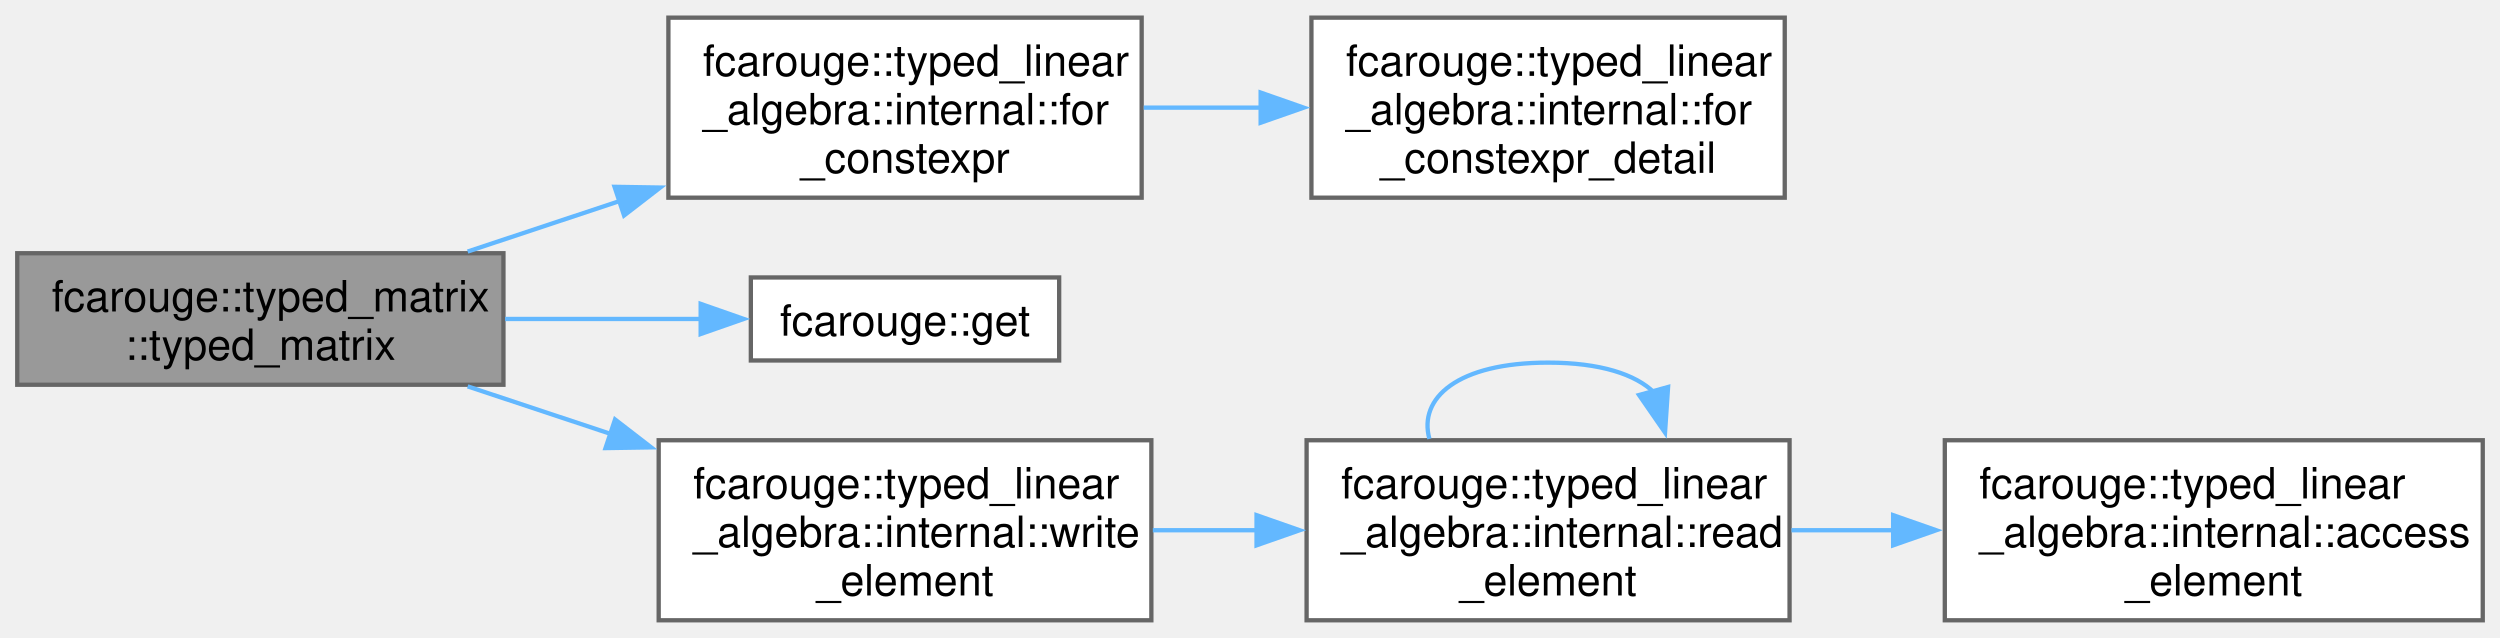
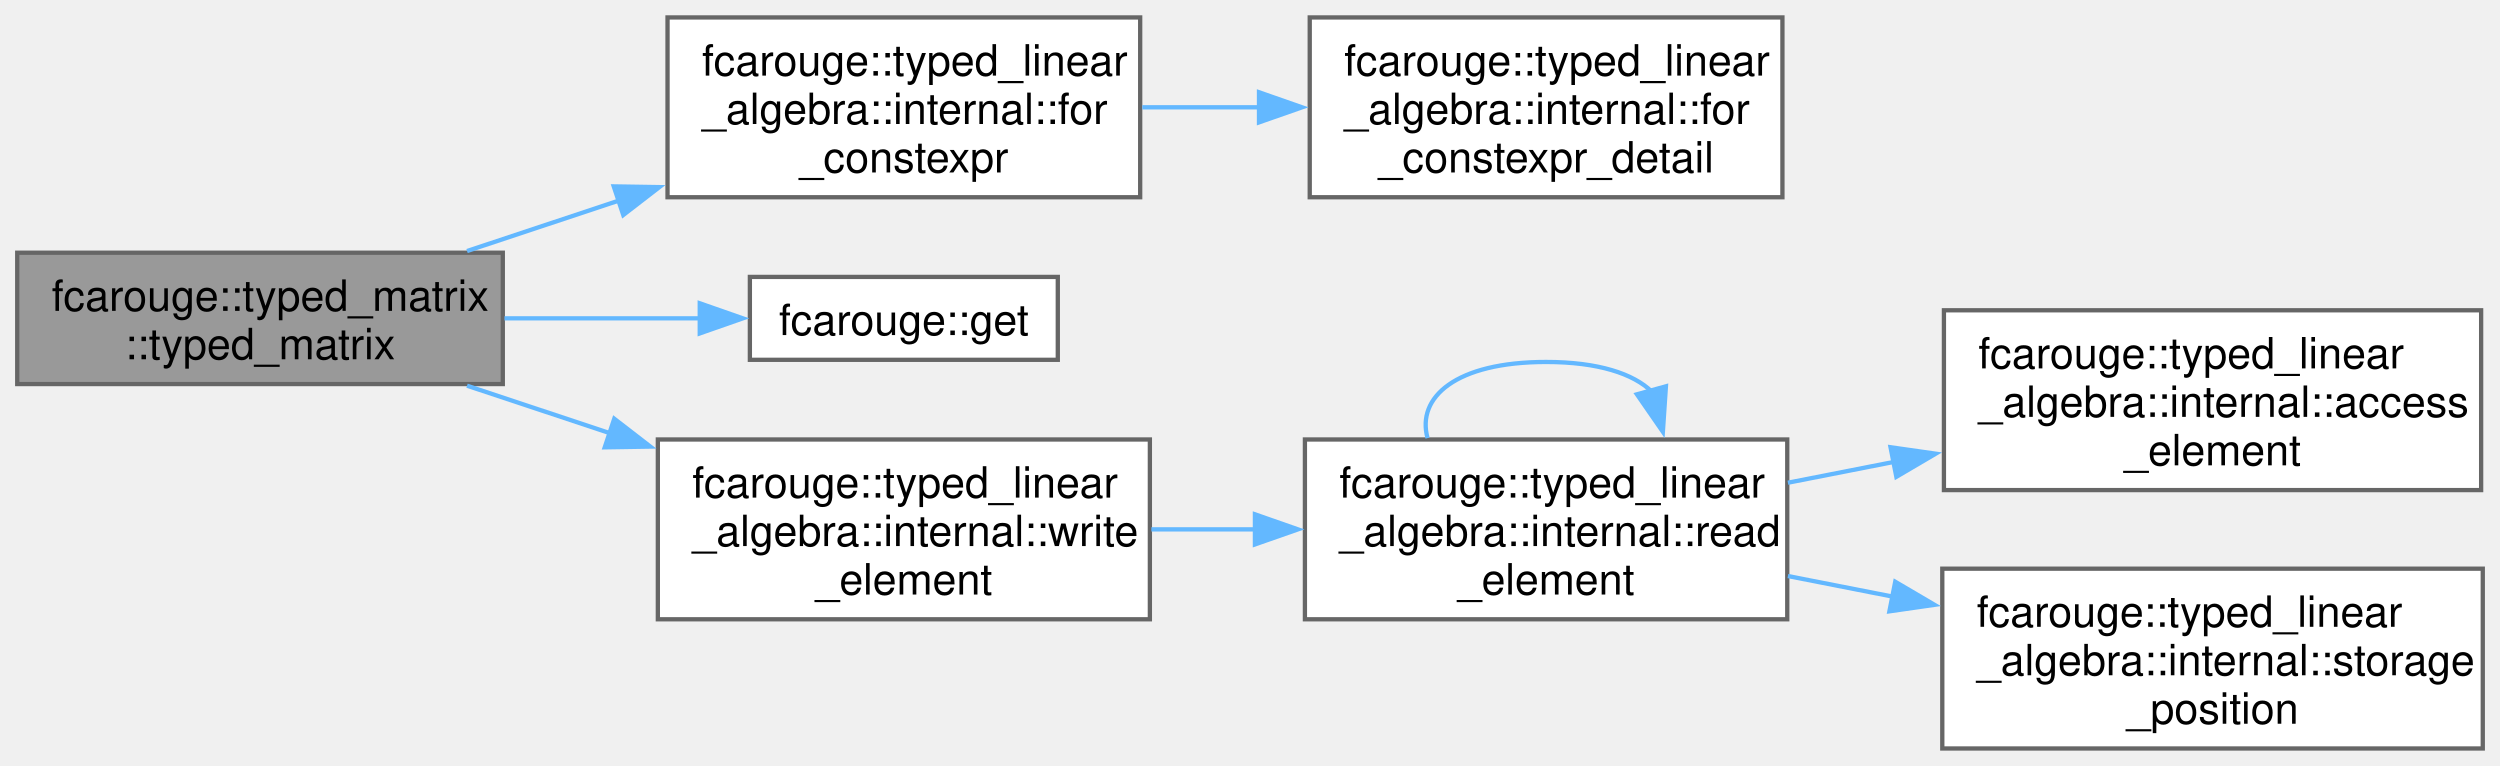
- <svg xmlns="http://www.w3.org/2000/svg" xmlns:xlink="http://www.w3.org/1999/xlink" width="580pt" height="148pt" viewBox="0.00 0.00 579.75 147.75">
-   <g id="graph0" class="graph" transform="scale(1 1) rotate(0) translate(4 143.75)">
+ <svg xmlns="http://www.w3.org/2000/svg" xmlns:xlink="http://www.w3.org/1999/xlink" width="581pt" height="178pt" viewBox="0.00 0.00 580.50 177.75">
+   <g id="graph0" class="graph" transform="scale(1 1) rotate(0) translate(4 173.75)">
    <g id="Node000001" class="node">
      <g id="a_Node000001">
        <a xlink:title="Convert construct a typed vector from a tuple-like value.">
-           <polygon fill="#999999" stroke="#666666" points="112.75,-85.12 0,-85.12 0,-54.62 112.75,-54.62 112.75,-85.12" />
-           <text text-anchor="start" x="8" y="-71.62" font-family="Helvetica,sans-Serif" font-size="10.00">fcarouge::typed_matrix</text>
-           <text text-anchor="middle" x="56.38" y="-60.38" font-family="Helvetica,sans-Serif" font-size="10.00">::typed_matrix</text>
+           <polygon fill="#999999" stroke="#666666" points="112.75,-115.12 0,-115.12 0,-84.62 112.75,-84.62 112.75,-115.12" />
+           <text text-anchor="start" x="8" y="-101.62" font-family="Helvetica,sans-Serif" font-size="10.00">fcarouge::typed_matrix</text>
+           <text text-anchor="middle" x="56.38" y="-90.38" font-family="Helvetica,sans-Serif" font-size="10.00">::typed_matrix</text>
        </a>
      </g>
    </g>
    <g id="Node000002" class="node">
      <g id="a_Node000002">
        <a xlink:href="namespacefcarouge_1_1typed__linear__algebra_1_1internal.xhtml#ae001291878746fdd7db287616a067664" target="_top" xlink:title=" ">
-           <polygon fill="white" stroke="#666666" points="260.75,-139.75 151,-139.75 151,-98 260.75,-98 260.75,-139.75" />
-           <text text-anchor="start" x="159" y="-126.25" font-family="Helvetica,sans-Serif" font-size="10.00">fcarouge::typed_linear</text>
-           <text text-anchor="start" x="159" y="-115" font-family="Helvetica,sans-Serif" font-size="10.00">_algebra::internal::for</text>
-           <text text-anchor="middle" x="205.88" y="-103.75" font-family="Helvetica,sans-Serif" font-size="10.00">_constexpr</text>
+           <polygon fill="white" stroke="#666666" points="260.75,-169.75 151,-169.75 151,-128 260.75,-128 260.75,-169.75" />
+           <text text-anchor="start" x="159" y="-156.25" font-family="Helvetica,sans-Serif" font-size="10.00">fcarouge::typed_linear</text>
+           <text text-anchor="start" x="159" y="-145" font-family="Helvetica,sans-Serif" font-size="10.00">_algebra::internal::for</text>
+           <text text-anchor="middle" x="205.88" y="-133.75" font-family="Helvetica,sans-Serif" font-size="10.00">_constexpr</text>
        </a>
      </g>
    </g>
    <g id="edge1_Node000001_Node000002" class="edge">
      <g id="a_edge1_Node000001_Node000002">
        <a xlink:title=" ">
-           <path fill="none" stroke="#63b8ff" d="M104.45,-85.51C115.68,-89.24 127.87,-93.29 139.75,-97.24" />
-           <polygon fill="#63b8ff" stroke="#63b8ff" points="138.51,-100.52 149.11,-100.35 140.72,-93.87 138.51,-100.52" />
+           <path fill="none" stroke="#63b8ff" d="M104.45,-115.51C115.68,-119.24 127.87,-123.29 139.75,-127.24" />
+           <polygon fill="#63b8ff" stroke="#63b8ff" points="138.51,-130.52 149.11,-130.35 140.72,-123.87 138.51,-130.52" />
        </a>
      </g>
    </g>
    <g id="Node000004" class="node">
      <g id="a_Node000004">
        <a xlink:href="namespacefcarouge.xhtml#a0756c9c3868ee00a5fbc858c522a048b" target="_top" xlink:title="Get function argument-dependent lookup overload.">
-           <polygon fill="white" stroke="#666666" points="241.62,-79.5 170.12,-79.5 170.12,-60.25 241.62,-60.25 241.62,-79.5" />
-           <text text-anchor="middle" x="205.88" y="-66" font-family="Helvetica,sans-Serif" font-size="10.00">fcarouge::get</text>
+           <polygon fill="white" stroke="#666666" points="241.62,-109.5 170.12,-109.5 170.12,-90.25 241.62,-90.25 241.62,-109.5" />
+           <text text-anchor="middle" x="205.88" y="-96" font-family="Helvetica,sans-Serif" font-size="10.00">fcarouge::get</text>
        </a>
      </g>
    </g>
    <g id="edge3_Node000001_Node000004" class="edge">
      <g id="a_edge3_Node000001_Node000004">
        <a xlink:title=" ">
-           <path fill="none" stroke="#63b8ff" d="M113.14,-69.88C128.2,-69.88 144.33,-69.88 158.8,-69.88" />
-           <polygon fill="#63b8ff" stroke="#63b8ff" points="158.48,-73.38 168.48,-69.88 158.48,-66.38 158.48,-73.38" />
+           <path fill="none" stroke="#63b8ff" d="M113.14,-99.88C128.2,-99.88 144.33,-99.88 158.8,-99.88" />
+           <polygon fill="#63b8ff" stroke="#63b8ff" points="158.48,-103.38 168.48,-99.88 158.48,-96.38 158.48,-103.38" />
        </a>
      </g>
    </g>
    <g id="Node000005" class="node">
      <g id="a_Node000005">
        <a xlink:href="namespacefcarouge_1_1typed__linear__algebra_1_1internal.xhtml#ad8b49524f3f1b03ddf34a0c5d6c10293" target="_top" xlink:title="Write the storage element at the given typed matrix index(es).">
-           <polygon fill="white" stroke="#666666" points="263,-41.75 148.75,-41.75 148.75,0 263,0 263,-41.75" />
-           <text text-anchor="start" x="156.75" y="-28.25" font-family="Helvetica,sans-Serif" font-size="10.00">fcarouge::typed_linear</text>
-           <text text-anchor="start" x="156.75" y="-17" font-family="Helvetica,sans-Serif" font-size="10.00">_algebra::internal::write</text>
-           <text text-anchor="middle" x="205.88" y="-5.75" font-family="Helvetica,sans-Serif" font-size="10.00">_element</text>
+           <polygon fill="white" stroke="#666666" points="263,-71.75 148.75,-71.75 148.75,-30 263,-30 263,-71.75" />
+           <text text-anchor="start" x="156.75" y="-58.25" font-family="Helvetica,sans-Serif" font-size="10.00">fcarouge::typed_linear</text>
+           <text text-anchor="start" x="156.75" y="-47" font-family="Helvetica,sans-Serif" font-size="10.00">_algebra::internal::write</text>
+           <text text-anchor="middle" x="205.88" y="-35.75" font-family="Helvetica,sans-Serif" font-size="10.00">_element</text>
        </a>
      </g>
    </g>
    <g id="edge4_Node000001_Node000005" class="edge">
      <g id="a_edge4_Node000001_Node000005">
        <a xlink:title=" ">
-           <path fill="none" stroke="#63b8ff" d="M104.45,-54.24C115.06,-50.71 126.51,-46.91 137.76,-43.17" />
-           <polygon fill="#63b8ff" stroke="#63b8ff" points="138.63,-46.57 147.01,-40.1 136.42,-39.93 138.63,-46.57" />
+           <path fill="none" stroke="#63b8ff" d="M104.45,-84.24C115.06,-80.71 126.51,-76.91 137.76,-73.17" />
+           <polygon fill="#63b8ff" stroke="#63b8ff" points="138.63,-76.57 147.01,-70.1 136.42,-69.93 138.63,-76.57" />
        </a>
      </g>
    </g>
    <g id="Node000003" class="node">
      <g id="a_Node000003">
        <a xlink:href="namespacefcarouge_1_1typed__linear__algebra_1_1internal.xhtml#a7ddbf3e8193c90dc7ae78735063b0a0e" target="_top" xlink:title=" ">
-           <polygon fill="white" stroke="#666666" points="409.88,-139.75 300.12,-139.75 300.12,-98 409.88,-98 409.88,-139.75" />
-           <text text-anchor="start" x="308.12" y="-126.25" font-family="Helvetica,sans-Serif" font-size="10.00">fcarouge::typed_linear</text>
-           <text text-anchor="start" x="308.12" y="-115" font-family="Helvetica,sans-Serif" font-size="10.00">_algebra::internal::for</text>
-           <text text-anchor="middle" x="355" y="-103.75" font-family="Helvetica,sans-Serif" font-size="10.00">_constexpr_detail</text>
+           <polygon fill="white" stroke="#666666" points="409.88,-169.75 300.12,-169.75 300.12,-128 409.88,-128 409.88,-169.75" />
+           <text text-anchor="start" x="308.12" y="-156.25" font-family="Helvetica,sans-Serif" font-size="10.00">fcarouge::typed_linear</text>
+           <text text-anchor="start" x="308.12" y="-145" font-family="Helvetica,sans-Serif" font-size="10.00">_algebra::internal::for</text>
+           <text text-anchor="middle" x="355" y="-133.75" font-family="Helvetica,sans-Serif" font-size="10.00">_constexpr_detail</text>
        </a>
      </g>
    </g>
    <g id="edge2_Node000002_Node000003" class="edge">
      <g id="a_edge2_Node000002_Node000003">
        <a xlink:title=" ">
-           <path fill="none" stroke="#63b8ff" d="M261.24,-118.88C270.1,-118.88 279.37,-118.88 288.47,-118.88" />
-           <polygon fill="#63b8ff" stroke="#63b8ff" points="288.34,-122.38 298.34,-118.88 288.34,-115.38 288.34,-122.38" />
+           <path fill="none" stroke="#63b8ff" d="M261.24,-148.88C270.1,-148.88 279.37,-148.88 288.47,-148.88" />
+           <polygon fill="#63b8ff" stroke="#63b8ff" points="288.34,-152.38 298.34,-148.88 288.34,-145.38 288.34,-152.38" />
        </a>
      </g>
    </g>
    <g id="Node000006" class="node">
      <g id="a_Node000006">
        <a xlink:href="namespacefcarouge_1_1typed__linear__algebra_1_1internal.xhtml#aeaac2b3147a168c0a834b924fb008364" target="_top" xlink:title="Read the storage element at the given typed matrix index(es).">
-           <polygon fill="white" stroke="#666666" points="411,-41.75 299,-41.75 299,0 411,0 411,-41.75" />
-           <text text-anchor="start" x="307" y="-28.25" font-family="Helvetica,sans-Serif" font-size="10.00">fcarouge::typed_linear</text>
-           <text text-anchor="start" x="307" y="-17" font-family="Helvetica,sans-Serif" font-size="10.00">_algebra::internal::read</text>
-           <text text-anchor="middle" x="355" y="-5.75" font-family="Helvetica,sans-Serif" font-size="10.00">_element</text>
+           <polygon fill="white" stroke="#666666" points="411,-71.75 299,-71.75 299,-30 411,-30 411,-71.75" />
+           <text text-anchor="start" x="307" y="-58.25" font-family="Helvetica,sans-Serif" font-size="10.00">fcarouge::typed_linear</text>
+           <text text-anchor="start" x="307" y="-47" font-family="Helvetica,sans-Serif" font-size="10.00">_algebra::internal::read</text>
+           <text text-anchor="middle" x="355" y="-35.75" font-family="Helvetica,sans-Serif" font-size="10.00">_element</text>
        </a>
      </g>
    </g>
    <g id="edge5_Node000005_Node000006" class="edge">
      <g id="a_edge5_Node000005_Node000006">
        <a xlink:title=" ">
-           <path fill="none" stroke="#63b8ff" d="M263.34,-20.88C271.27,-20.88 279.48,-20.88 287.58,-20.88" />
-           <polygon fill="#63b8ff" stroke="#63b8ff" points="287.39,-24.38 297.39,-20.88 287.39,-17.38 287.39,-24.38" />
+           <path fill="none" stroke="#63b8ff" d="M263.34,-50.88C271.27,-50.88 279.48,-50.88 287.58,-50.88" />
+           <polygon fill="#63b8ff" stroke="#63b8ff" points="287.39,-54.38 297.39,-50.88 287.39,-47.38 287.39,-54.38" />
        </a>
      </g>
    </g>
    <g id="edge7_Node000006_Node000006" class="edge">
      <g id="a_edge7_Node000006_Node000006">
        <a xlink:title=" ">
-           <path fill="none" stroke="#63b8ff" d="M327.48,-42.07C324.85,-51.55 334.03,-59.75 355,-59.75 367.12,-59.75 375.3,-57.01 379.54,-52.86" />
-           <polygon fill="#63b8ff" stroke="#63b8ff" points="382.83,-54.1 382.12,-43.53 376.09,-52.24 382.83,-54.1" />
+           <path fill="none" stroke="#63b8ff" d="M327.48,-72.07C324.85,-81.55 334.03,-89.75 355,-89.75 367.12,-89.75 375.3,-87.01 379.54,-82.86" />
+           <polygon fill="#63b8ff" stroke="#63b8ff" points="382.83,-84.1 382.12,-73.53 376.09,-82.24 382.83,-84.1" />
        </a>
      </g>
    </g>
    <g id="Node000007" class="node">
      <g id="a_Node000007">
        <a xlink:href="namespacefcarouge_1_1typed__linear__algebra_1_1internal.xhtml#af699ec1d59850ee3df349a2fa6e39832" target="_top" xlink:title="Access the storage element at the given storage row and column.">
-           <polygon fill="white" stroke="#666666" points="571.75,-41.75 447,-41.75 447,0 571.75,0 571.75,-41.75" />
-           <text text-anchor="start" x="455" y="-28.25" font-family="Helvetica,sans-Serif" font-size="10.00">fcarouge::typed_linear</text>
-           <text text-anchor="start" x="455" y="-17" font-family="Helvetica,sans-Serif" font-size="10.00">_algebra::internal::access</text>
-           <text text-anchor="middle" x="509.38" y="-5.75" font-family="Helvetica,sans-Serif" font-size="10.00">_element</text>
+           <polygon fill="white" stroke="#666666" points="572.12,-101.75 447.38,-101.75 447.38,-60 572.12,-60 572.12,-101.75" />
+           <text text-anchor="start" x="455.38" y="-88.25" font-family="Helvetica,sans-Serif" font-size="10.00">fcarouge::typed_linear</text>
+           <text text-anchor="start" x="455.38" y="-77" font-family="Helvetica,sans-Serif" font-size="10.00">_algebra::internal::access</text>
+           <text text-anchor="middle" x="509.75" y="-65.75" font-family="Helvetica,sans-Serif" font-size="10.00">_element</text>
        </a>
      </g>
    </g>
    <g id="edge6_Node000006_Node000007" class="edge">
      <g id="a_edge6_Node000006_Node000007">
        <a xlink:title=" ">
-           <path fill="none" stroke="#63b8ff" d="M411.44,-20.88C419.19,-20.88 427.25,-20.88 435.27,-20.88" />
-           <polygon fill="#63b8ff" stroke="#63b8ff" points="435.02,-24.38 445.02,-20.88 435.02,-17.38 435.02,-24.38" />
+           <path fill="none" stroke="#63b8ff" d="M411.15,-61.71C419.14,-63.27 427.46,-64.91 435.74,-66.54" />
+           <polygon fill="#63b8ff" stroke="#63b8ff" points="434.98,-69.95 445.47,-68.45 436.33,-63.08 434.98,-69.95" />
+         </a>
+       </g>
+     </g>
+     <g id="Node000008" class="node">
+       <g id="a_Node000008">
+         <a xlink:href="namespacefcarouge_1_1typed__linear__algebra_1_1internal.xhtml#a93decdb5b3f44cad3e8d3bba807852dd" target="_top" xlink:title="The storage row and column of the given typed matrix index(es).">
+           <polygon fill="white" stroke="#666666" points="572.5,-41.75 447,-41.75 447,0 572.5,0 572.5,-41.75" />
+           <text text-anchor="start" x="455" y="-28.25" font-family="Helvetica,sans-Serif" font-size="10.00">fcarouge::typed_linear</text>
+           <text text-anchor="start" x="455" y="-17" font-family="Helvetica,sans-Serif" font-size="10.00">_algebra::internal::storage</text>
+           <text text-anchor="middle" x="509.75" y="-5.75" font-family="Helvetica,sans-Serif" font-size="10.00">_position</text>
+         </a>
+       </g>
+     </g>
+     <g id="edge8_Node000006_Node000008" class="edge">
+       <g id="a_edge8_Node000006_Node000008">
+         <a xlink:title=" ">
+           <path fill="none" stroke="#63b8ff" d="M411.15,-40.04C419.08,-38.49 427.34,-36.86 435.55,-35.25" />
+           <polygon fill="#63b8ff" stroke="#63b8ff" points="436.07,-38.72 445.2,-33.36 434.72,-31.85 436.07,-38.72" />
        </a>
      </g>
    </g>
  </g>
</svg>
